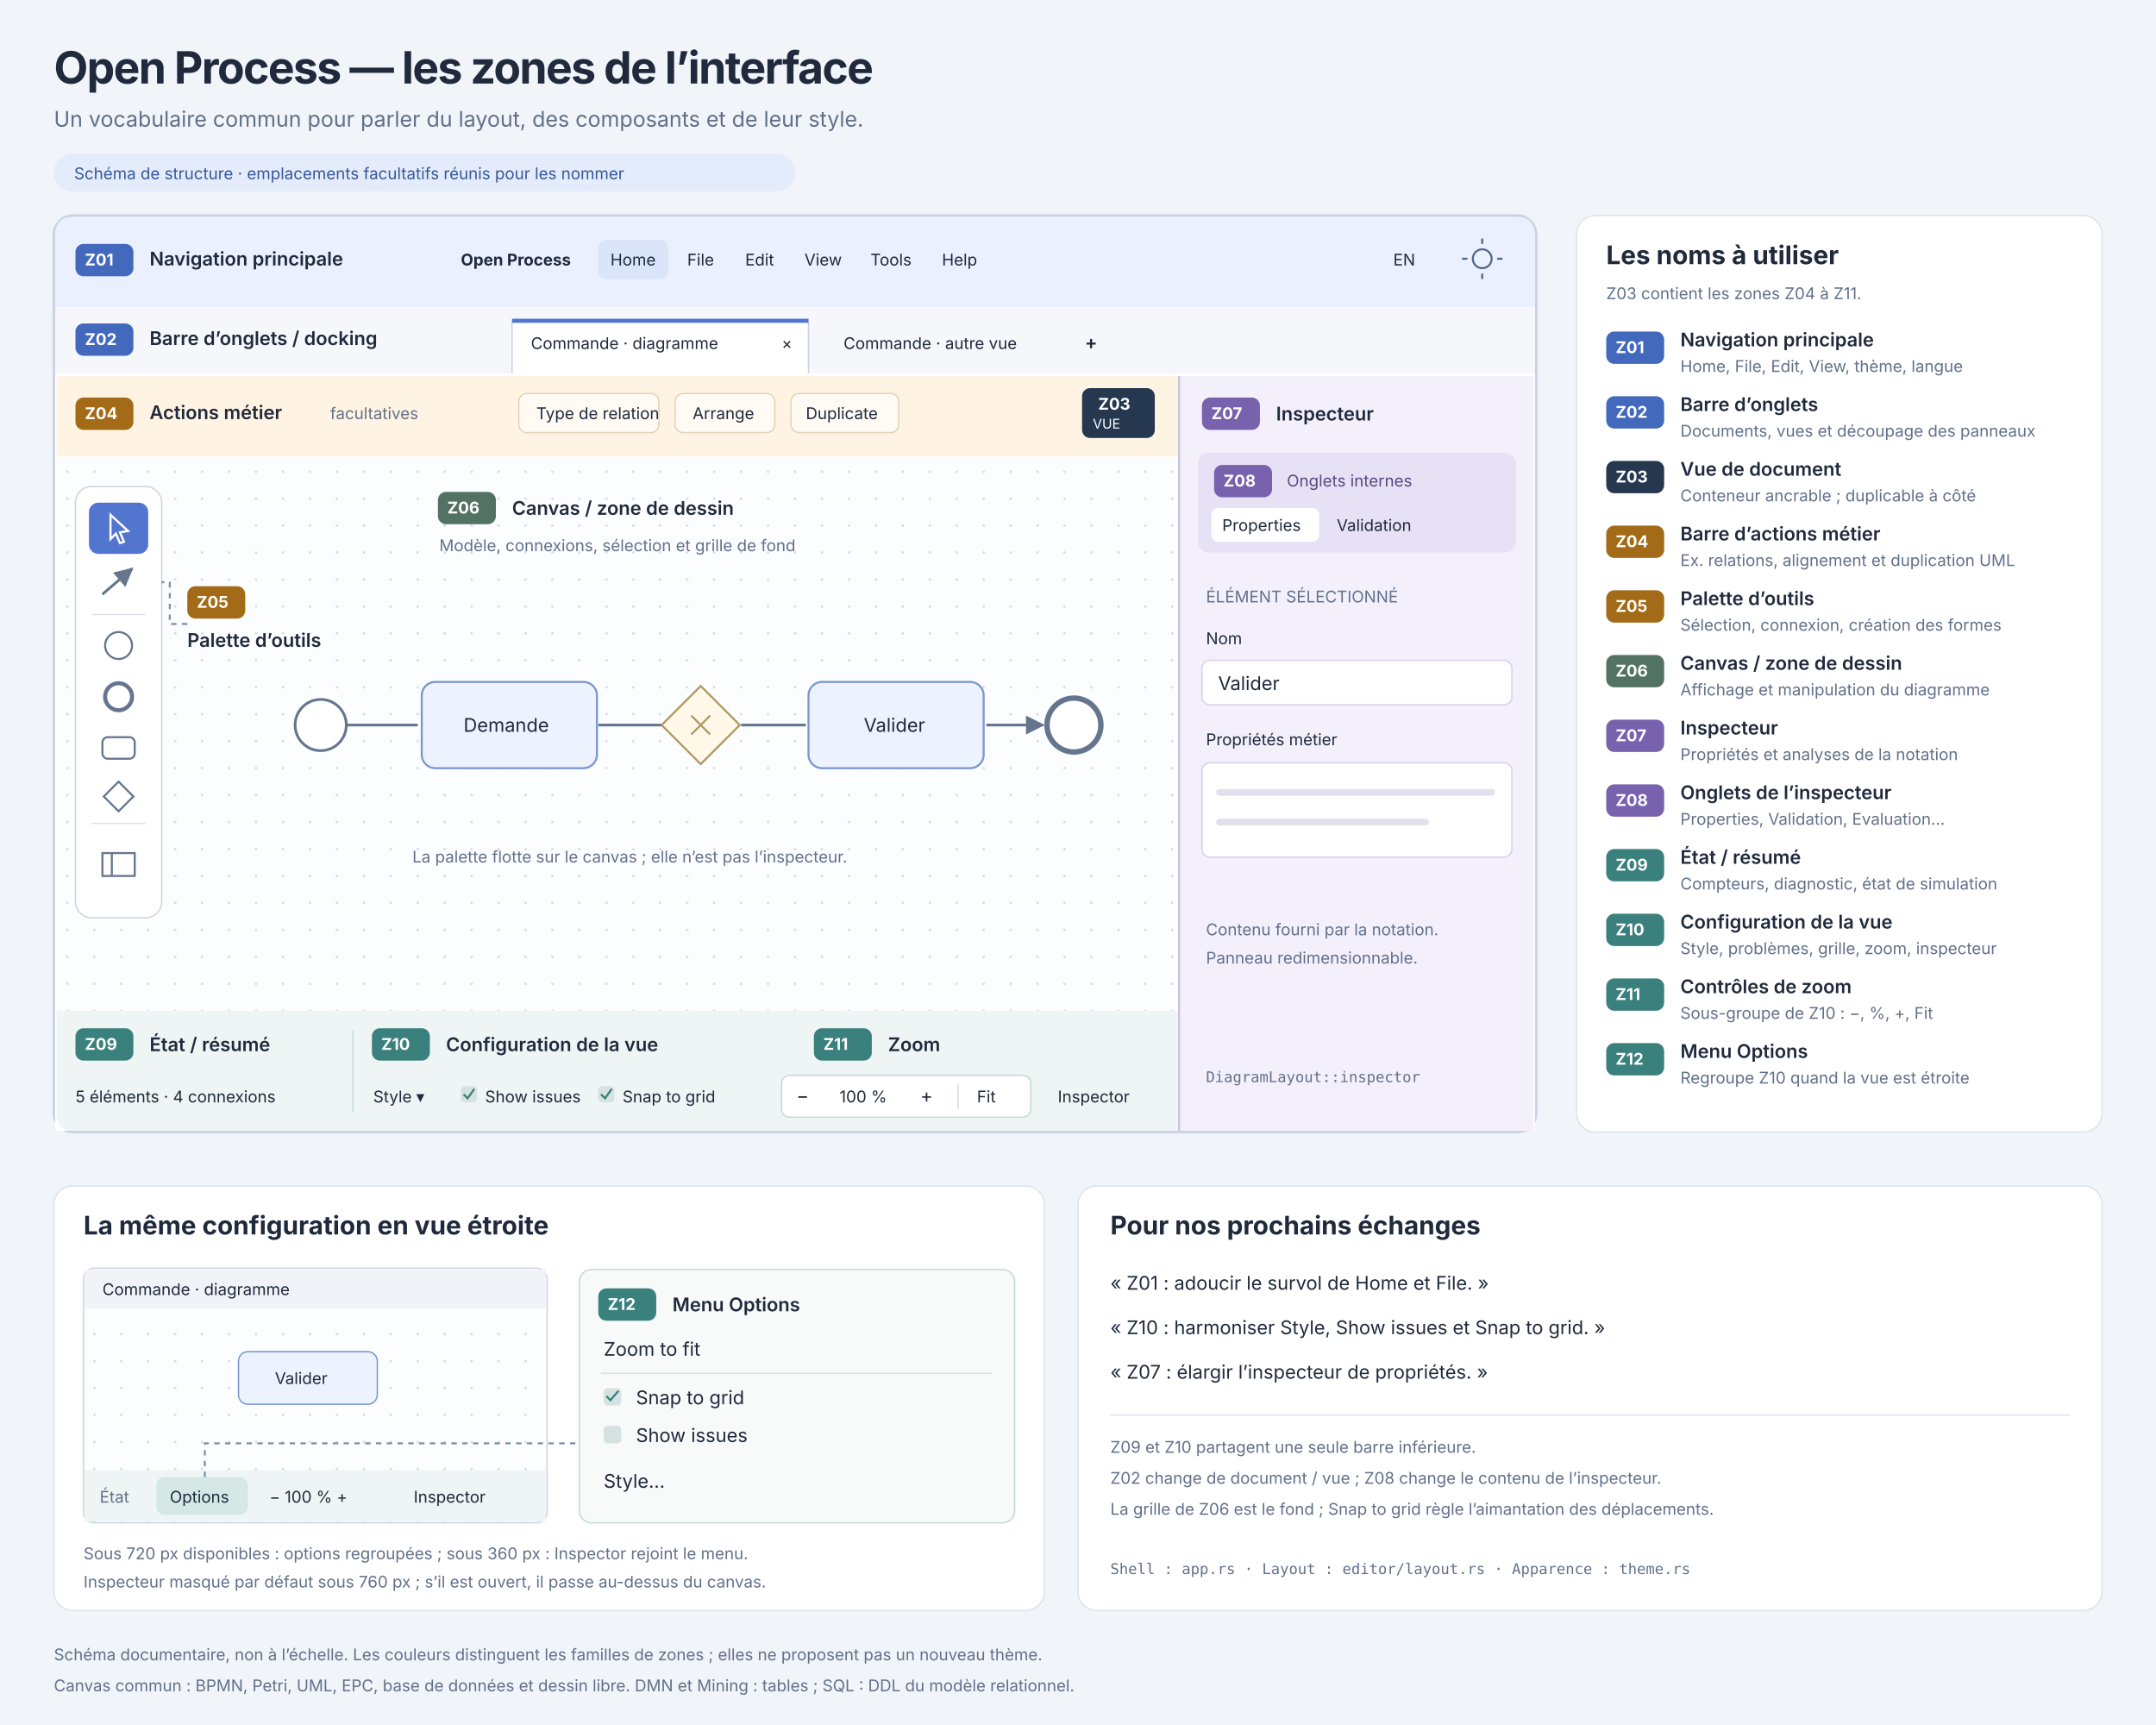
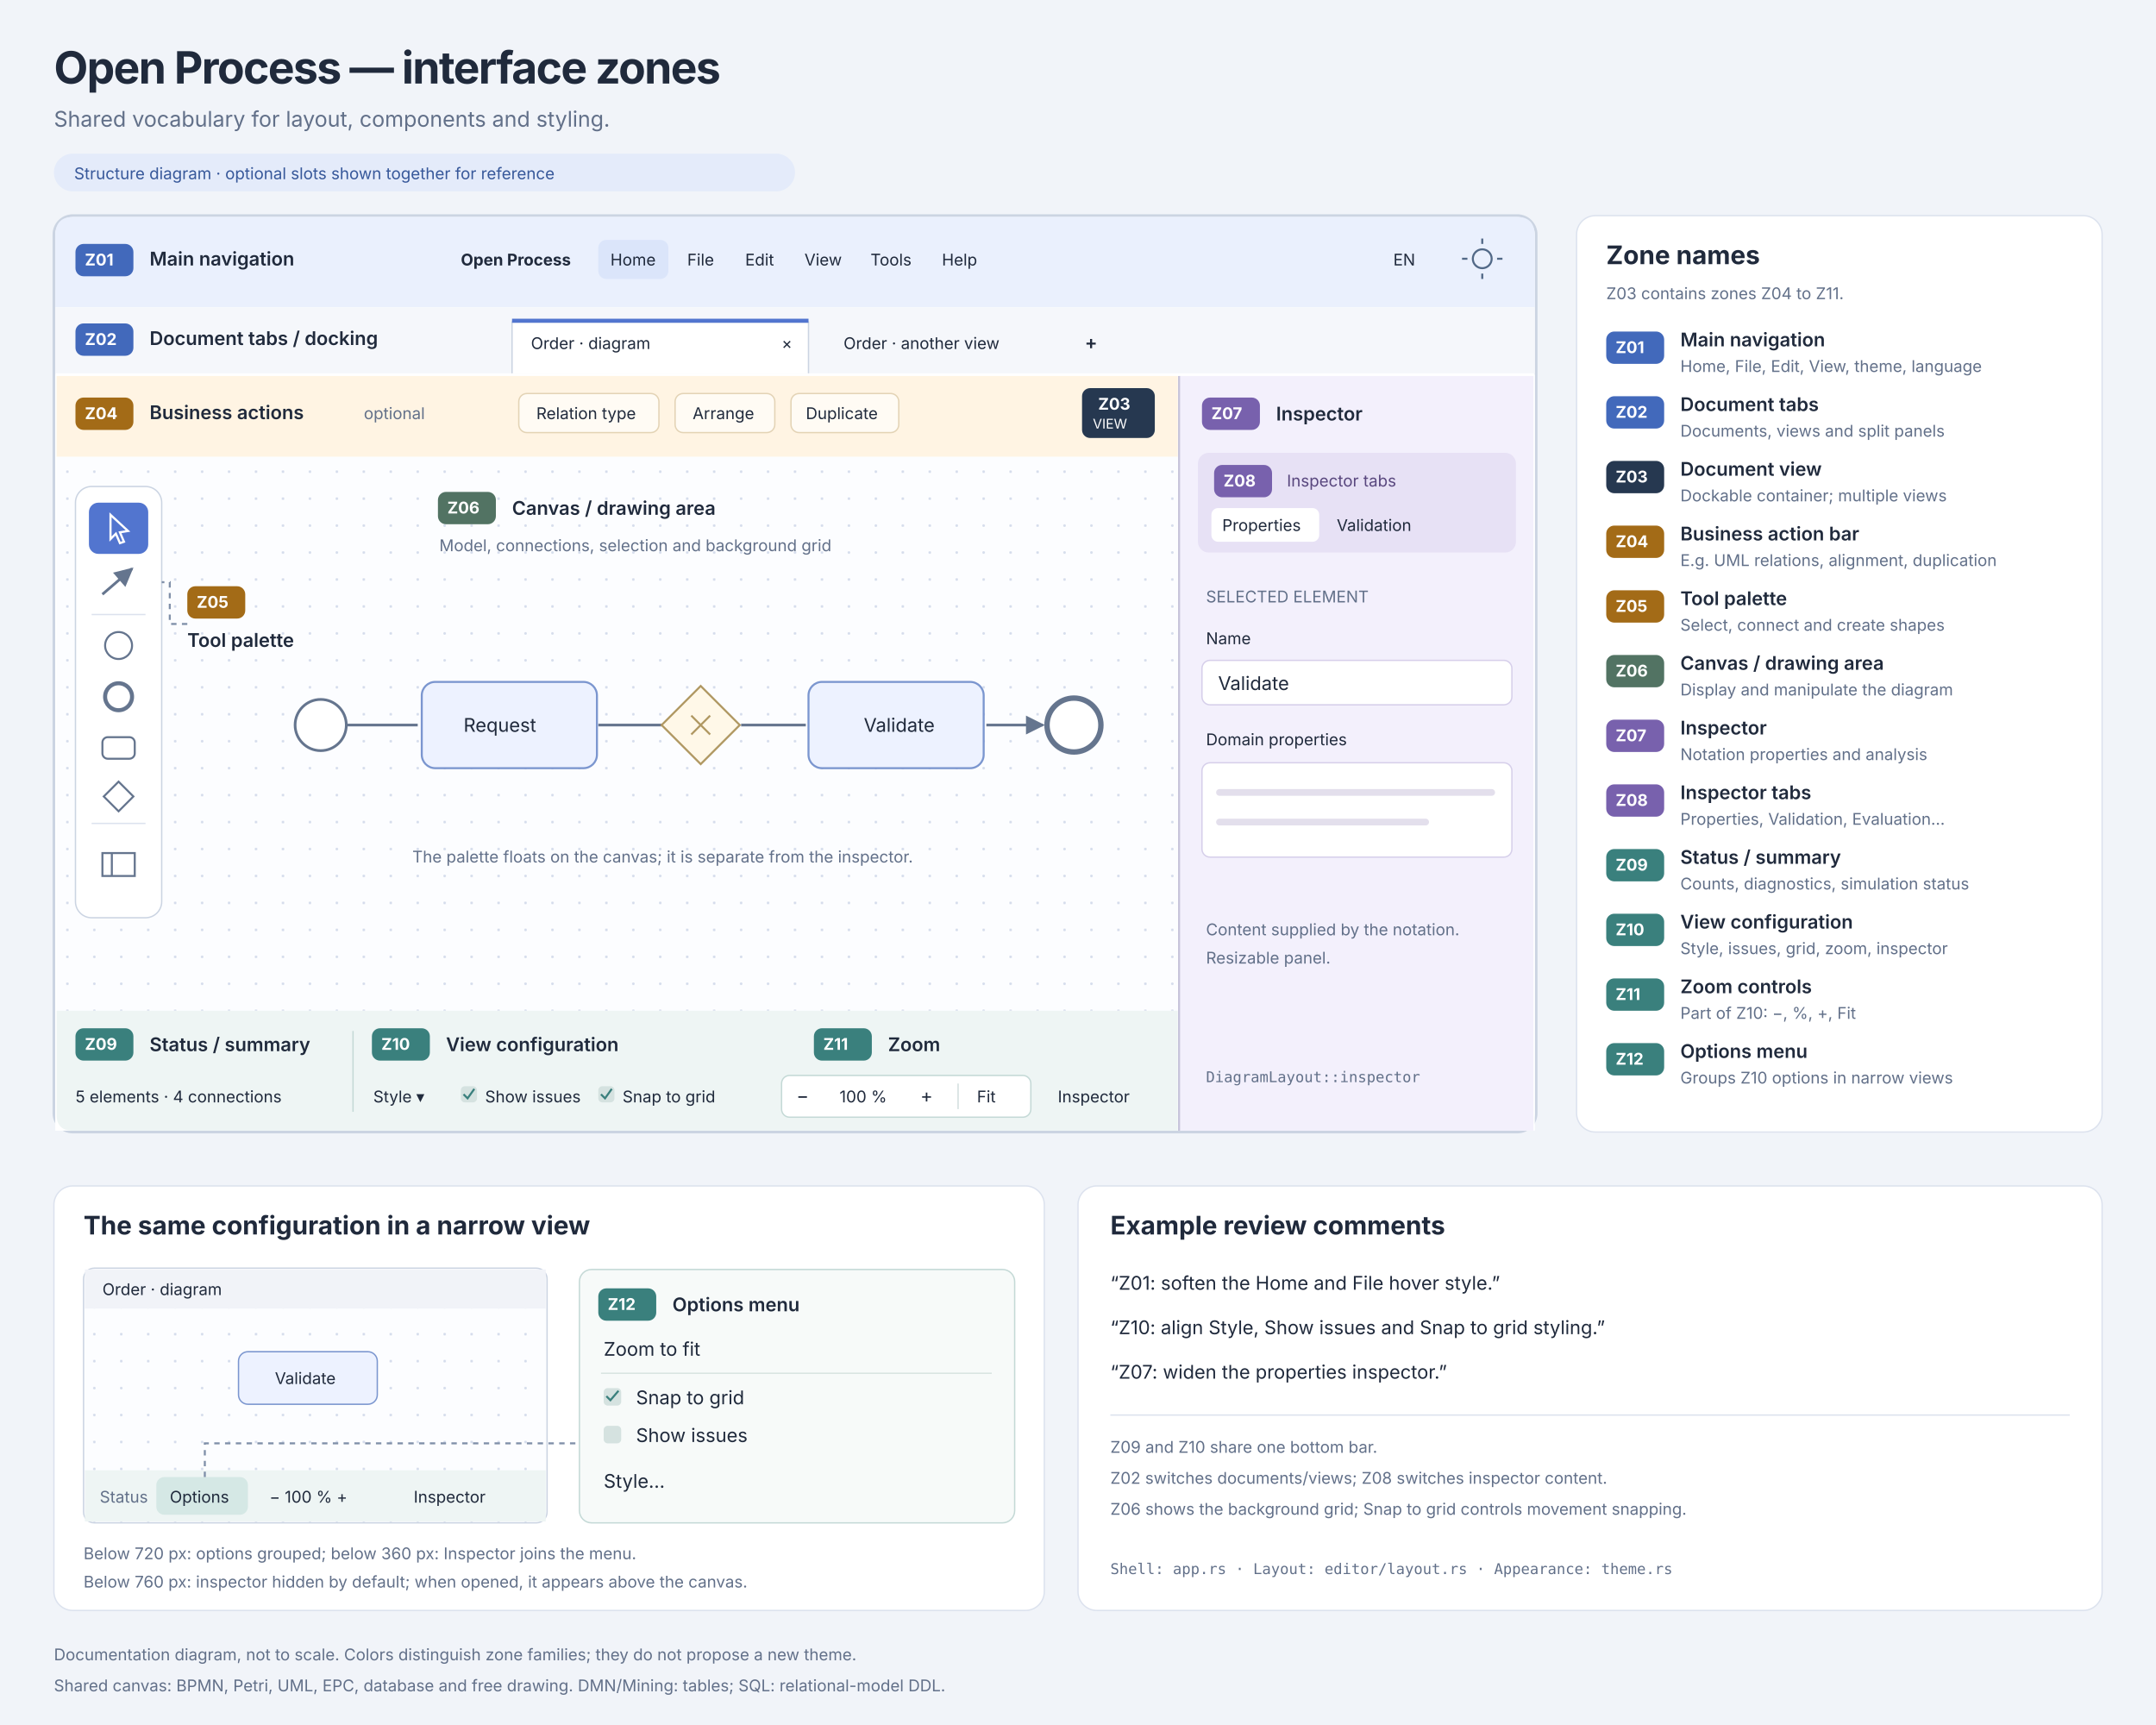
- <svg xmlns="http://www.w3.org/2000/svg" width="1600" height="1280" viewBox="0 0 1600 1280" role="img" aria-labelledby="title description">
+ <svg xmlns="http://www.w3.org/2000/svg" width="1600" height="1280" viewBox="0 0 1600 1280" xml:lang="en" role="img" aria-labelledby="title description">
  <defs>
    <style>
      text { font-family: Inter, 'DejaVu Sans', sans-serif; fill: #202a3c; }
      .title { font-size: 33px; font-weight: 700; letter-spacing: -1px; }
      .subtitle { font-size: 16px; fill: #627089; }
      .heading { font-size: 19px; font-weight: 650; }
      .label { font-size: 14px; font-weight: 600; }
      .body { font-size: 14px; }
      .small { font-size: 12px; fill: #627089; }
      .ui { font-size: 12px; }
      .code { font-size: 11px; font-family: 'DejaVu Sans Mono', monospace; fill: #627089; }
      .badge { fill: #fff; font-size: 12px; font-weight: 700; }
      .line { fill: none; stroke: #cbd4e2; stroke-width: 1.5; }
      .leader { fill: none; stroke: #8090a9; stroke-width: 1.5; stroke-dasharray: 4 4; }
    </style>
    <pattern id="grid" width="20" height="20" patternUnits="userSpaceOnUse">
      <rect width="20" height="20" fill="#fcfdff" />
      <circle cx="10" cy="10" r="1" fill="#d7deed" />
    </pattern>
    <marker id="arrow" viewBox="0 0 10 10" refX="9" refY="5" markerWidth="7" markerHeight="7" orient="auto-start-reverse">
      <path d="M 0 0 L 10 5 L 0 10 z" fill="#65758e" />
    </marker>
  </defs>
  <rect width="1600" height="1280" fill="#f1f4f9" />
-   <text x="40" y="62" class="title">Open Process — les zones de l’interface</text>
-   <text x="40" y="94" class="subtitle">Un vocabulaire commun pour parler du layout, des composants et de leur style.</text>
+   <text x="40" y="62" class="title">Open Process — interface zones</text>
+   <text x="40" y="94" class="subtitle">Shared vocabulary for layout, components and styling.</text>
  <rect x="40" y="114" width="550" height="28" rx="14" fill="#e4ebfa" />
-   <text x="55" y="133" class="small" style="fill:#37589a">Schéma de structure · emplacements facultatifs réunis pour les nommer</text>
+   <text x="55" y="133" class="small" style="fill:#37589a">Structure diagram · optional slots shown together for reference</text>
  <rect x="40" y="160" width="1100" height="680" rx="14" fill="#fff" stroke="#cbd4e2" stroke-width="2" />
  <g id="z01-navigation">
    <path d="M 54 161 H 1126 Q 1139 161 1139 175 V 228 H 41 V 175 Q 41 161 54 161" fill="#eaf0fd" />
    <rect x="56" y="181" width="43" height="24" rx="6" fill="#4269bb" />
    <text x="63" y="197" class="badge">Z01</text>
-     <text x="111" y="197" class="label">Navigation principale</text>
+     <text x="111" y="197" class="label">Main navigation</text>
    <text x="342" y="197" class="ui" font-weight="700">Open Process</text>
    <rect x="444" y="178" width="52" height="29" rx="6" fill="#dbe5fa" />
    <text x="453" y="197" class="ui">Home</text>
    <text x="510" y="197" class="ui">File</text>
    <text x="553" y="197" class="ui">Edit</text>
    <text x="597" y="197" class="ui">View</text>
    <text x="646" y="197" class="ui">Tools</text>
    <text x="699" y="197" class="ui">Help</text>
    <text x="1034" y="197" class="ui">EN</text>
    <circle cx="1100" cy="192" r="7" fill="none" stroke="#526987" stroke-width="1.5" />
    <path d="M1100 181 V177 M1100 207 V203 M1089 192 H1085 M1115 192 H1111" stroke="#526987" stroke-width="1.5" />
  </g>
  <g id="z02-onglets-documents">
    <rect x="41" y="228" width="1098" height="49" fill="#f5f7fb" />
    <rect x="56" y="240" width="43" height="24" rx="6" fill="#4269bb" />
    <text x="63" y="256" class="badge">Z02</text>
-     <text x="111" y="256" class="label">Barre d’onglets / docking</text>
+     <text x="111" y="256" class="label">Document tabs / docking</text>
    <path d="M380 277 V239 H600 V277" fill="#fff" stroke="#cbd4e2" />
    <path d="M380 238 H600" stroke="#5275cf" stroke-width="3" />
-     <text x="394" y="259" class="ui">Commande · diagramme</text>
+     <text x="394" y="259" class="ui">Order · diagram</text>
    <text x="580" y="259" class="ui">×</text>
-     <text x="626" y="259" class="ui">Commande · autre vue</text>
+     <text x="626" y="259" class="ui">Order · another view</text>
    <text x="805" y="259" class="label">+</text>
  </g>
  <g id="z03-vue-document">
    <rect x="41" y="278" width="1098" height="561" fill="#fff" />
    <g id="z04-actions-metier">
      <rect x="42" y="279" width="832" height="60" fill="#fff4e3" />
      <rect x="56" y="295" width="43" height="24" rx="6" fill="#a36b17" />
      <text x="63" y="311" class="badge">Z04</text>
-       <text x="111" y="311" class="label">Actions métier</text>
-       <text x="245" y="311" class="small">facultatives</text>
+       <text x="111" y="311" class="label">Business actions</text>
+       <text x="270" y="311" class="small">optional</text>
      <rect x="385" y="292" width="104" height="29" rx="6" fill="#fffbf4" stroke="#e3d3b5" />
-       <text x="398" y="311" class="ui">Type de relation</text>
+       <text x="398" y="311" class="ui">Relation type</text>
      <rect x="501" y="292" width="74" height="29" rx="6" fill="#fffbf4" stroke="#e3d3b5" />
      <text x="514" y="311" class="ui">Arrange</text>
      <rect x="587" y="292" width="80" height="29" rx="6" fill="#fffbf4" stroke="#e3d3b5" />
      <text x="598" y="311" class="ui">Duplicate</text>
      <rect x="803" y="288" width="54" height="37" rx="6" fill="#263850" />
      <text x="815" y="304" class="badge">Z03</text>
-       <text x="811" y="318" font-size="10" fill="#fff" style="fill:#fff">VUE</text>
+       <text x="811" y="318" font-size="10" fill="#fff" style="fill:#fff">VIEW</text>
    </g>
    <g id="z06-canvas">
      <rect x="42" y="339" width="832" height="411" fill="url(#grid)" />
      <rect x="325" y="365" width="43" height="24" rx="6" fill="#527363" />
      <text x="332" y="381" class="badge">Z06</text>
-       <text x="380" y="382" class="label">Canvas / zone de dessin</text>
-       <text x="326" y="409" class="small">Modèle, connexions, sélection et grille de fond</text>
+       <text x="380" y="382" class="label">Canvas / drawing area</text>
+       <text x="326" y="409" class="small">Model, connections, selection and background grid</text>
      <circle cx="238" cy="538" r="19" fill="#fff" stroke="#65758e" stroke-width="2" />
      <path d="M257 538 H310 M444 538 H491 M550 538 H598 M732 538 H774" fill="none" stroke="#65758e" stroke-width="2" marker-end="url(#arrow)" />
      <rect x="313" y="506" width="130" height="64" rx="10" fill="#edf2ff" stroke="#7b96cf" stroke-width="1.5" />
-       <text x="344" y="543" class="body">Demande</text>
+       <text x="344" y="543" class="body">Request</text>
      <path d="M520 509 L549 538 L520 567 L491 538 Z" fill="#fff8e8" stroke="#b09862" stroke-width="1.5" />
      <path d="M513 531 L527 545 M527 531 L513 545" stroke="#b09862" stroke-width="1.5" />
      <rect x="600" y="506" width="130" height="64" rx="10" fill="#edf2ff" stroke="#7b96cf" stroke-width="1.5" />
-       <text x="641" y="543" class="body">Valider</text>
+       <text x="641" y="543" class="body">Validate</text>
      <circle cx="797" cy="538" r="20" fill="#fff" stroke="#65758e" stroke-width="4" />
-       <text x="306" y="640" class="small">La palette flotte sur le canvas ; elle n’est pas l’inspecteur.</text>
+       <text x="306" y="640" class="small">The palette floats on the canvas; it is separate from the inspector.</text>
    </g>
    <g id="z05-palette-outils">
      <rect x="56" y="361" width="64" height="320" rx="12" fill="#fff" stroke="#cbd4e2" />
      <rect x="66" y="373" width="44" height="38" rx="7" fill="#5275cf" />
      <path d="M82 382 L95 394 L89 395 L92 402 L89 403 L86 396 L82 400 Z" fill="none" stroke="#fff" stroke-width="1.6" />
      <path d="M76 441 L98 422" stroke="#65758e" stroke-width="2" marker-end="url(#arrow)" />
      <path d="M68 456 H108 M68 611 H108" stroke="#dce2ee" />
      <circle cx="88" cy="479" r="10" fill="none" stroke="#65758e" stroke-width="1.5" />
      <circle cx="88" cy="517" r="10" fill="none" stroke="#65758e" stroke-width="3" />
      <rect x="76" y="547" width="24" height="16" rx="4" fill="none" stroke="#65758e" stroke-width="1.5" />
      <path d="M88 580 L99 591 L88 602 L77 591 Z" fill="none" stroke="#65758e" stroke-width="1.5" />
      <rect x="76" y="633" width="24" height="17" fill="none" stroke="#65758e" stroke-width="1.5" />
      <path d="M83 633 V650" stroke="#65758e" stroke-width="1.5" />
      <rect x="139" y="435" width="43" height="24" rx="6" fill="#a36b17" />
      <text x="146" y="451" class="badge">Z05</text>
-       <text x="139" y="480" class="label">Palette d’outils</text>
+       <text x="139" y="480" class="label">Tool palette</text>
      <path d="M139 463 H126 V432 H120" class="leader" />
    </g>
    <g id="z07-inspecteur">
      <rect x="875" y="279" width="263" height="560" fill="#f3f0fc" />
      <path d="M875 279 V839" stroke="#c7c4db" stroke-width="1.5" />
      <rect x="892" y="295" width="43" height="24" rx="6" fill="#7861ad" />
      <text x="899" y="311" class="badge">Z07</text>
-       <text x="947" y="312" class="label">Inspecteur</text>
+       <text x="947" y="312" class="label">Inspector</text>
      <g id="z08-onglets-inspecteur">
        <rect x="889" y="336" width="236" height="74" rx="8" fill="#e7e1f5" />
        <rect x="901" y="345" width="43" height="24" rx="6" fill="#7861ad" />
        <text x="908" y="361" class="badge">Z08</text>
-         <text x="955" y="361" class="small" style="fill:#59477e">Onglets internes</text>
+         <text x="955" y="361" class="small" style="fill:#59477e">Inspector tabs</text>
        <rect x="899" y="377" width="80" height="25" rx="5" fill="#fff" />
        <text x="907" y="394" class="ui">Properties</text>
        <text x="992" y="394" class="ui">Validation</text>
      </g>
-       <text x="895" y="447" class="small">ÉLÉMENT SÉLECTIONNÉ</text>
-       <text x="895" y="478" class="ui">Nom</text>
+       <text x="895" y="447" class="small">SELECTED ELEMENT</text>
+       <text x="895" y="478" class="ui">Name</text>
      <rect x="892" y="490" width="230" height="33" rx="6" fill="#fff" stroke="#d6cfea" />
-       <text x="904" y="512" class="body">Valider</text>
-       <text x="895" y="553" class="ui">Propriétés métier</text>
+       <text x="904" y="512" class="body">Validate</text>
+       <text x="895" y="553" class="ui">Domain properties</text>
      <rect x="892" y="566" width="230" height="70" rx="6" fill="#fff" stroke="#d6cfea" />
      <path d="M905 588 H1107 M905 610 H1058" stroke="#e3dfec" stroke-width="5" stroke-linecap="round" />
-       <text x="895" y="694" class="small">Contenu fourni par la notation.</text>
-       <text x="895" y="715" class="small">Panneau redimensionnable.</text>
+       <text x="895" y="694" class="small">Content supplied by the notation.</text>
+       <text x="895" y="715" class="small">Resizable panel.</text>
      <text x="895" y="803" class="code">DiagramLayout::inspector</text>
    </g>
    <path d="M42 750 H874 V839 H54 Q42 839 42 827 Z" fill="#eef5f4" />
    <g id="z09-etat">
      <rect x="56" y="763" width="43" height="24" rx="6" fill="#3a807d" />
      <text x="63" y="779" class="badge">Z09</text>
-       <text x="111" y="780" class="label">État / résumé</text>
-       <text x="56" y="818" class="ui">5 éléments · 4 connexions</text>
+       <text x="111" y="780" class="label">Status / summary</text>
+       <text x="56" y="818" class="ui">5 elements · 4 connections</text>
    </g>
    <path d="M262 765 V825" stroke="#c4d9d6" />
    <g id="z10-configuration-vue">
      <rect x="276" y="763" width="43" height="24" rx="6" fill="#3a807d" />
      <text x="283" y="779" class="badge">Z10</text>
-       <text x="331" y="780" class="label">Configuration de la vue</text>
+       <text x="331" y="780" class="label">View configuration</text>
      <text x="277" y="818" class="ui">Style ▾</text>
      <rect x="342" y="806" width="12" height="12" rx="3" fill="#d5e2e0" />
      <path d="M344 812 L347 815 L352 808" fill="none" stroke="#3a807d" stroke-width="1.5" />
      <text x="360" y="818" class="ui">Show issues</text>
      <rect x="444" y="806" width="12" height="12" rx="3" fill="#d5e2e0" />
      <path d="M446 812 L449 815 L454 808" fill="none" stroke="#3a807d" stroke-width="1.5" />
      <text x="462" y="818" class="ui">Snap to grid</text>
      <g id="z11-zoom">
        <rect x="604" y="763" width="43" height="24" rx="6" fill="#3a807d" />
        <text x="611" y="779" class="badge">Z11</text>
        <text x="659" y="780" class="label">Zoom</text>
        <rect x="580" y="798" width="185" height="31" rx="6" fill="#fff" stroke="#c4d9d6" />
        <text x="591" y="818" class="body">−</text>
        <text x="623" y="818" class="ui">100 %</text>
        <text x="683" y="818" class="body">+</text>
        <path d="M711 804 V823" stroke="#d3dfdf" />
        <text x="725" y="818" class="ui">Fit</text>
      </g>
      <text x="785" y="818" class="ui">Inspector</text>
    </g>
  </g>
  <g id="legende">
    <rect x="1170" y="160" width="390" height="680" rx="14" fill="#fff" stroke="#dce2ee" />
-     <text x="1192" y="196" class="heading">Les noms à utiliser</text>
-     <text x="1192" y="222" class="small">Z03 contient les zones Z04 à Z11.</text>
+     <text x="1192" y="196" class="heading">Zone names</text>
+     <text x="1192" y="222" class="small">Z03 contains zones Z04 to Z11.</text>
    <g transform="translate(1192 246)">
      <rect width="43" height="24" rx="6" fill="#4269bb" />
      <text x="7" y="16" class="badge">Z01</text>
-       <text x="55" y="11" class="label">Navigation principale</text>
-       <text x="55" y="30" class="small">Home, File, Edit, View, thème, langue</text>
+       <text x="55" y="11" class="label">Main navigation</text>
+       <text x="55" y="30" class="small">Home, File, Edit, View, theme, language</text>
    </g>
    <g transform="translate(1192 294)">
      <rect width="43" height="24" rx="6" fill="#4269bb" />
      <text x="7" y="16" class="badge">Z02</text>
-       <text x="55" y="11" class="label">Barre d’onglets</text>
-       <text x="55" y="30" class="small">Documents, vues et découpage des panneaux</text>
+       <text x="55" y="11" class="label">Document tabs</text>
+       <text x="55" y="30" class="small">Documents, views and split panels</text>
    </g>
    <g transform="translate(1192 342)">
      <rect width="43" height="24" rx="6" fill="#263850" />
      <text x="7" y="16" class="badge">Z03</text>
-       <text x="55" y="11" class="label">Vue de document</text>
-       <text x="55" y="30" class="small">Conteneur ancrable ; duplicable à côté</text>
+       <text x="55" y="11" class="label">Document view</text>
+       <text x="55" y="30" class="small">Dockable container; multiple views</text>
    </g>
    <g transform="translate(1192 390)">
      <rect width="43" height="24" rx="6" fill="#a36b17" />
      <text x="7" y="16" class="badge">Z04</text>
-       <text x="55" y="11" class="label">Barre d’actions métier</text>
-       <text x="55" y="30" class="small">Ex. relations, alignement et duplication UML</text>
+       <text x="55" y="11" class="label">Business action bar</text>
+       <text x="55" y="30" class="small">E.g. UML relations, alignment, duplication</text>
    </g>
    <g transform="translate(1192 438)">
      <rect width="43" height="24" rx="6" fill="#a36b17" />
      <text x="7" y="16" class="badge">Z05</text>
-       <text x="55" y="11" class="label">Palette d’outils</text>
-       <text x="55" y="30" class="small">Sélection, connexion, création des formes</text>
+       <text x="55" y="11" class="label">Tool palette</text>
+       <text x="55" y="30" class="small">Select, connect and create shapes</text>
    </g>
    <g transform="translate(1192 486)">
      <rect width="43" height="24" rx="6" fill="#527363" />
      <text x="7" y="16" class="badge">Z06</text>
-       <text x="55" y="11" class="label">Canvas / zone de dessin</text>
-       <text x="55" y="30" class="small">Affichage et manipulation du diagramme</text>
+       <text x="55" y="11" class="label">Canvas / drawing area</text>
+       <text x="55" y="30" class="small">Display and manipulate the diagram</text>
    </g>
    <g transform="translate(1192 534)">
      <rect width="43" height="24" rx="6" fill="#7861ad" />
      <text x="7" y="16" class="badge">Z07</text>
-       <text x="55" y="11" class="label">Inspecteur</text>
-       <text x="55" y="30" class="small">Propriétés et analyses de la notation</text>
+       <text x="55" y="11" class="label">Inspector</text>
+       <text x="55" y="30" class="small">Notation properties and analysis</text>
    </g>
    <g transform="translate(1192 582)">
      <rect width="43" height="24" rx="6" fill="#7861ad" />
      <text x="7" y="16" class="badge">Z08</text>
-       <text x="55" y="11" class="label">Onglets de l’inspecteur</text>
+       <text x="55" y="11" class="label">Inspector tabs</text>
      <text x="55" y="30" class="small">Properties, Validation, Evaluation…</text>
    </g>
    <g transform="translate(1192 630)">
      <rect width="43" height="24" rx="6" fill="#3a807d" />
      <text x="7" y="16" class="badge">Z09</text>
-       <text x="55" y="11" class="label">État / résumé</text>
-       <text x="55" y="30" class="small">Compteurs, diagnostic, état de simulation</text>
+       <text x="55" y="11" class="label">Status / summary</text>
+       <text x="55" y="30" class="small">Counts, diagnostics, simulation status</text>
    </g>
    <g transform="translate(1192 678)">
      <rect width="43" height="24" rx="6" fill="#3a807d" />
      <text x="7" y="16" class="badge">Z10</text>
-       <text x="55" y="11" class="label">Configuration de la vue</text>
-       <text x="55" y="30" class="small">Style, problèmes, grille, zoom, inspecteur</text>
+       <text x="55" y="11" class="label">View configuration</text>
+       <text x="55" y="30" class="small">Style, issues, grid, zoom, inspector</text>
    </g>
    <g transform="translate(1192 726)">
      <rect width="43" height="24" rx="6" fill="#3a807d" />
      <text x="7" y="16" class="badge">Z11</text>
-       <text x="55" y="11" class="label">Contrôles de zoom</text>
-       <text x="55" y="30" class="small">Sous-groupe de Z10 : −, %, +, Fit</text>
+       <text x="55" y="11" class="label">Zoom controls</text>
+       <text x="55" y="30" class="small">Part of Z10: −, %, +, Fit</text>
    </g>
    <g transform="translate(1192 774)">
      <rect width="43" height="24" rx="6" fill="#3a807d" />
      <text x="7" y="16" class="badge">Z12</text>
-       <text x="55" y="11" class="label">Menu Options</text>
-       <text x="55" y="30" class="small">Regroupe Z10 quand la vue est étroite</text>
+       <text x="55" y="11" class="label">Options menu</text>
+       <text x="55" y="30" class="small">Groups Z10 options in narrow views</text>
    </g>
  </g>
  <g id="vue-compacte">
    <rect x="40" y="880" width="735" height="315" rx="14" fill="#fff" stroke="#dce2ee" />
-     <text x="62" y="916" class="heading">La même configuration en vue étroite</text>
+     <text x="62" y="916" class="heading">The same configuration in a narrow view</text>
    <rect x="62" y="941" width="344" height="189" rx="8" fill="url(#grid)" stroke="#cbd4e2" />
    <path d="M63 942 H405 V971 H63 Z" fill="#f1f3f8" />
-     <text x="76" y="961" class="ui">Commande · diagramme</text>
+     <text x="76" y="961" class="ui">Order · diagram</text>
    <rect x="177" y="1003" width="103" height="39" rx="7" fill="#edf2ff" stroke="#7b96cf" />
-     <text x="204" y="1027" class="ui">Valider</text>
+     <text x="204" y="1027" class="ui">Validate</text>
    <path d="M63 1091 H405 V1129 H63 Z" fill="#eef5f4" />
-     <text x="74" y="1115" class="small">État</text>
+     <text x="74" y="1115" class="small">Status</text>
    <rect x="116" y="1096" width="68" height="28" rx="6" fill="#d5e8e5" />
    <text x="126" y="1115" class="ui">Options</text>
    <text x="200" y="1115" class="ui">−  100 %  +</text>
    <text x="307" y="1115" class="ui">Inspector</text>
    <path d="M152 1096 V1071 H430" class="leader" />
    <g id="z12-menu-options">
      <rect x="430" y="942" width="323" height="188" rx="9" fill="#f7faf9" stroke="#c4d9d6" />
      <rect x="444" y="956" width="43" height="24" rx="6" fill="#3a807d" />
      <text x="451" y="972" class="badge">Z12</text>
-       <text x="499" y="973" class="label">Menu Options</text>
+       <text x="499" y="973" class="label">Options menu</text>
      <text x="448" y="1006" class="body">Zoom to fit</text>
      <path d="M446 1019 H736" stroke="#d8e4e1" />
      <rect x="448" y="1030" width="13" height="13" rx="3" fill="#d5e2e0" />
      <path d="M450 1036 L453 1039 L459 1032" fill="none" stroke="#3a807d" stroke-width="1.5" />
      <text x="472" y="1042" class="body">Snap to grid</text>
      <rect x="448" y="1058" width="13" height="13" rx="3" fill="#d5e2e0" />
      <text x="472" y="1070" class="body">Show issues</text>
      <text x="448" y="1104" class="body">Style…</text>
    </g>
-     <text x="62" y="1157" class="small">Sous 720 px disponibles : options regroupées ; sous 360 px : Inspector rejoint le menu.</text>
-     <text x="62" y="1178" class="small">Inspecteur masqué par défaut sous 760 px ; s’il est ouvert, il passe au-dessus du canvas.</text>
+     <text x="62" y="1157" class="small">Below 720 px: options grouped; below 360 px: Inspector joins the menu.</text>
+     <text x="62" y="1178" class="small">Below 760 px: inspector hidden by default; when opened, it appears above the canvas.</text>
  </g>
  <g id="exemples-echanges">
    <rect x="800" y="880" width="760" height="315" rx="14" fill="#fff" stroke="#dce2ee" />
-     <text x="824" y="916" class="heading">Pour nos prochains échanges</text>
-     <text x="824" y="957" class="body">« Z01 : adoucir le survol de Home et File. »</text>
-     <text x="824" y="990" class="body">« Z10 : harmoniser Style, Show issues et Snap to grid. »</text>
-     <text x="824" y="1023" class="body">« Z07 : élargir l’inspecteur de propriétés. »</text>
+     <text x="824" y="916" class="heading">Example review comments</text>
+     <text x="824" y="957" class="body">“Z01: soften the Home and File hover style.”</text>
+     <text x="824" y="990" class="body">“Z10: align Style, Show issues and Snap to grid styling.”</text>
+     <text x="824" y="1023" class="body">“Z07: widen the properties inspector.”</text>
    <path d="M824 1050 H1536" stroke="#dce2ee" />
-     <text x="824" y="1078" class="small">Z09 et Z10 partagent une seule barre inférieure.</text>
-     <text x="824" y="1101" class="small">Z02 change de document / vue ; Z08 change le contenu de l’inspecteur.</text>
-     <text x="824" y="1124" class="small">La grille de Z06 est le fond ; Snap to grid règle l’aimantation des déplacements.</text>
-     <text x="824" y="1168" class="code">Shell : app.rs · Layout : editor/layout.rs · Apparence : theme.rs</text>
-   </g>
-   <text x="40" y="1232" class="small">Schéma documentaire, non à l’échelle. Les couleurs distinguent les familles de zones ; elles ne proposent pas un nouveau thème.</text>
-   <text x="40" y="1255" class="small">Canvas commun : BPMN, Petri, UML, EPC, base de données et dessin libre. DMN et Mining : tables ; SQL : DDL du modèle relationnel.</text>
+     <text x="824" y="1078" class="small">Z09 and Z10 share one bottom bar.</text>
+     <text x="824" y="1101" class="small">Z02 switches documents/views; Z08 switches inspector content.</text>
+     <text x="824" y="1124" class="small">Z06 shows the background grid; Snap to grid controls movement snapping.</text>
+     <text x="824" y="1168" class="code">Shell: app.rs · Layout: editor/layout.rs · Appearance: theme.rs</text>
+   </g>
+   <text x="40" y="1232" class="small">Documentation diagram, not to scale. Colors distinguish zone families; they do not propose a new theme.</text>
+   <text x="40" y="1255" class="small">Shared canvas: BPMN, Petri, UML, EPC, database and free drawing. DMN/Mining: tables; SQL: relational-model DDL.</text>
</svg>
